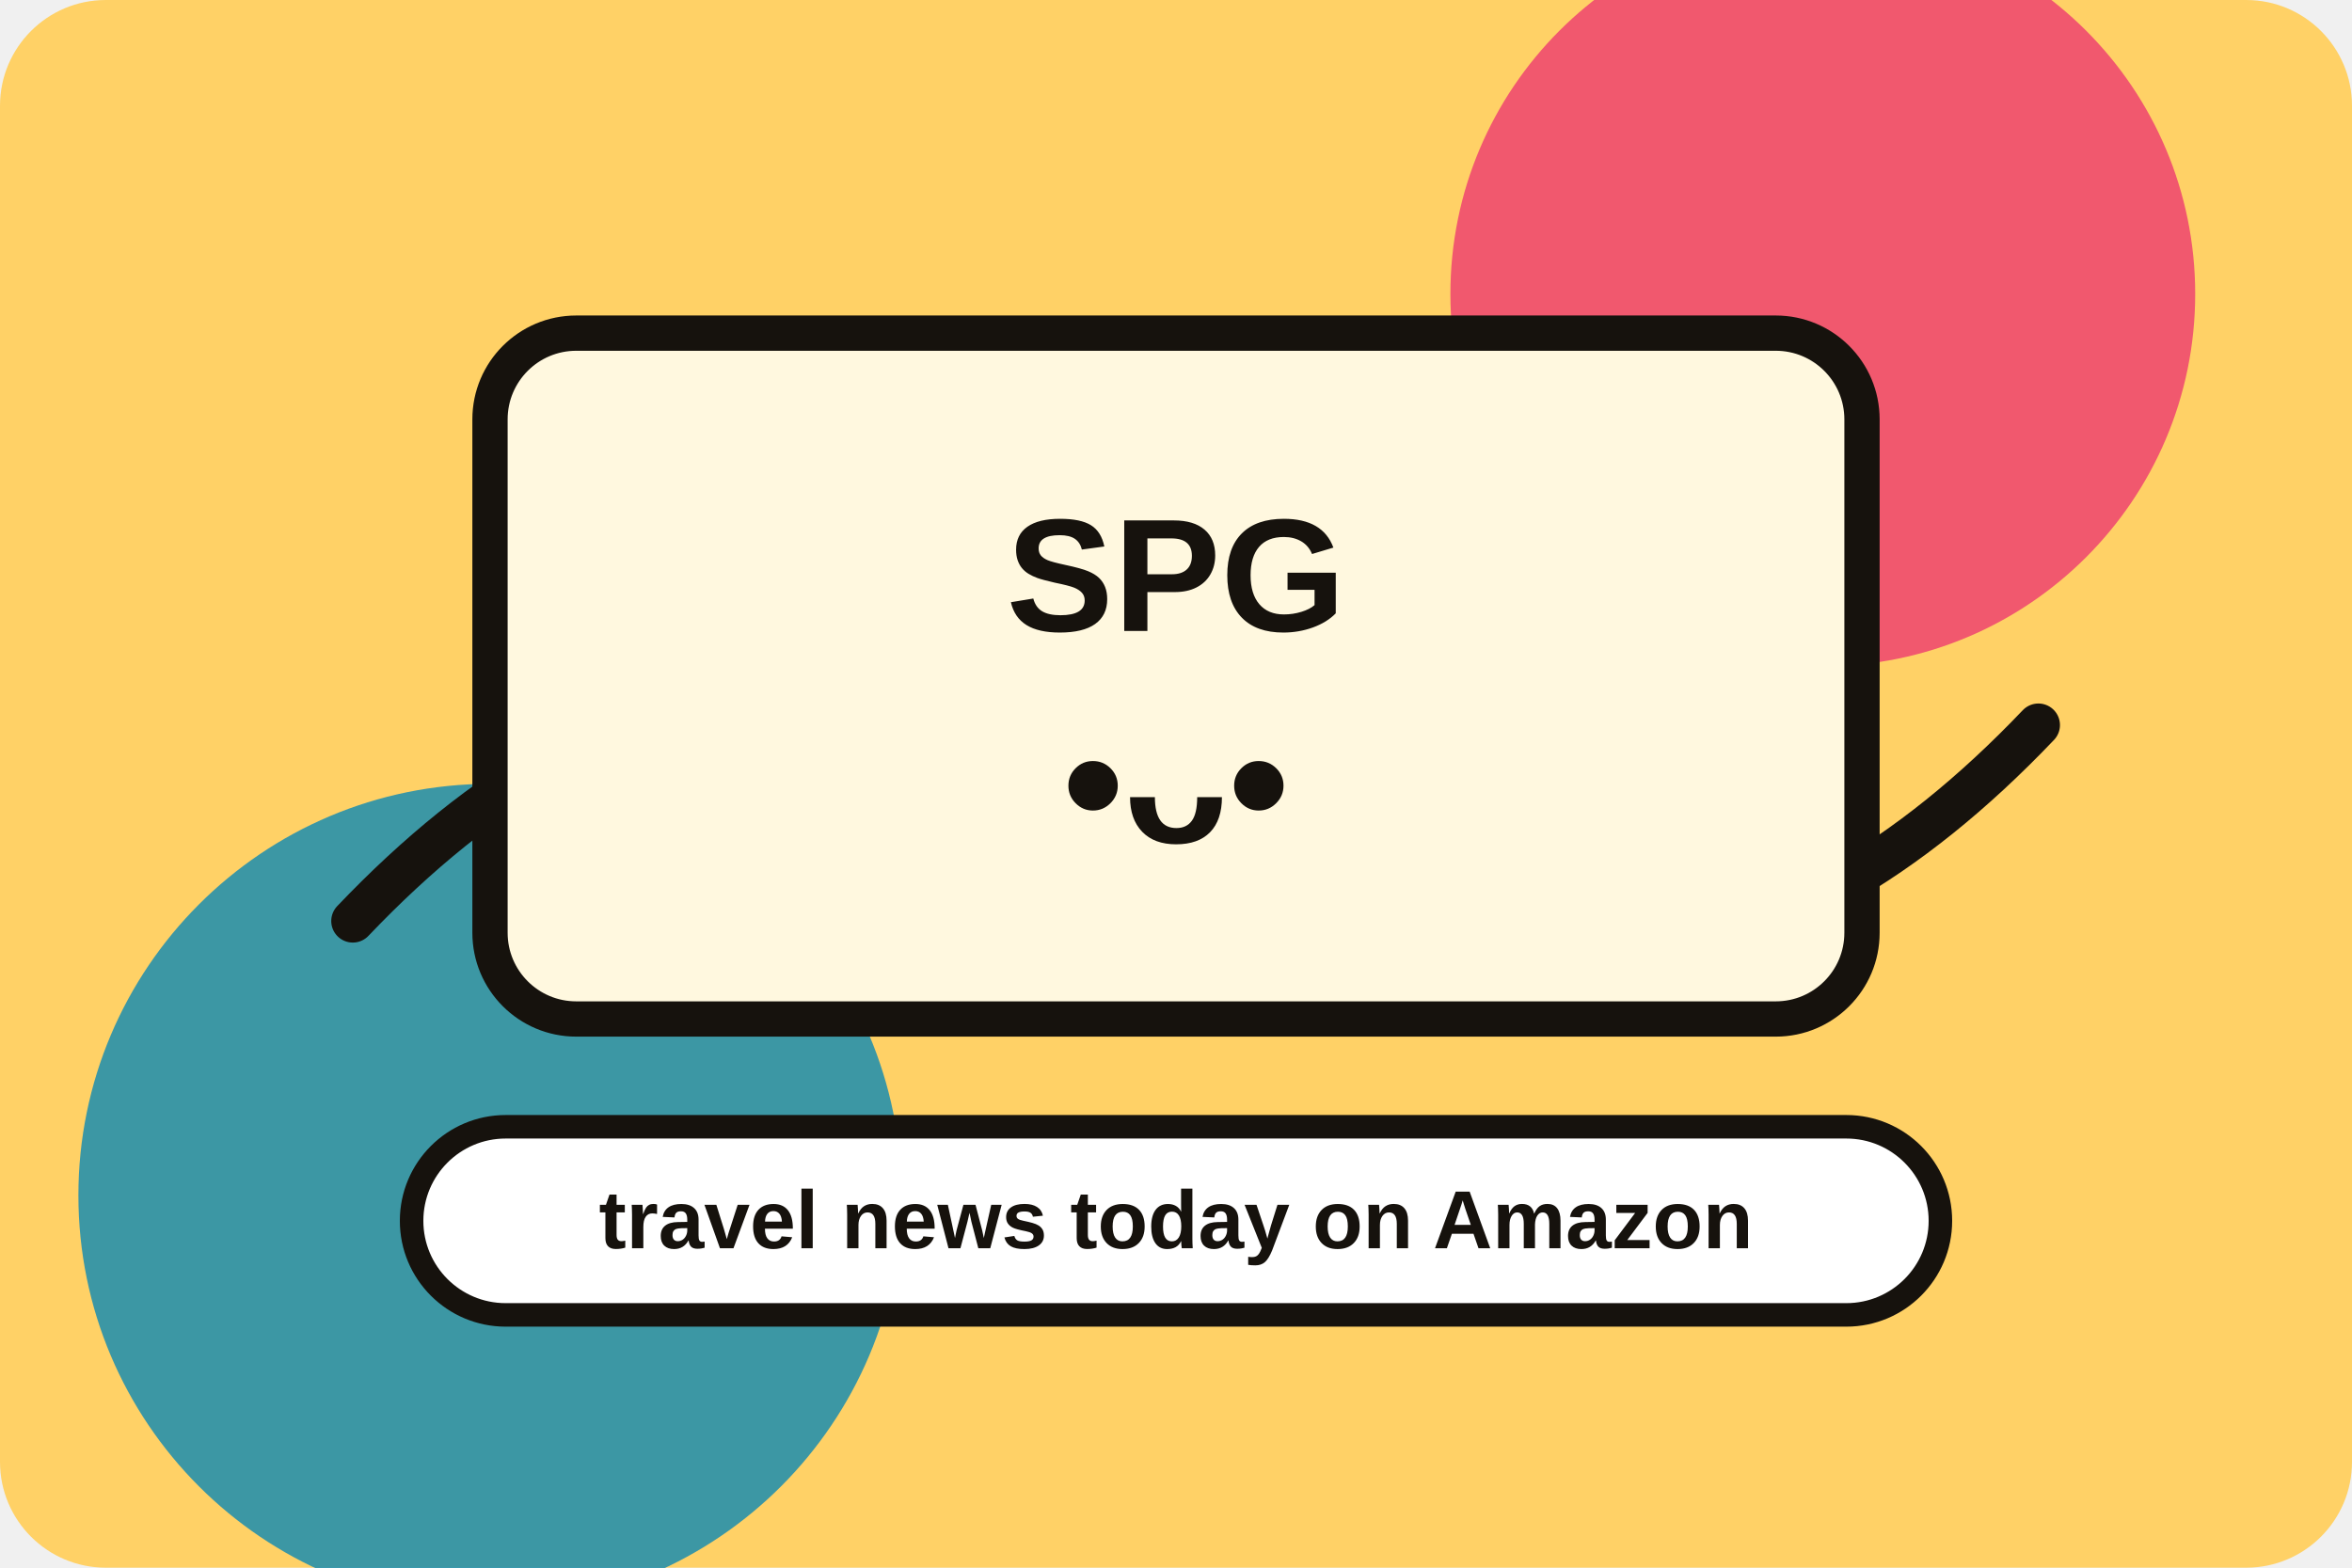
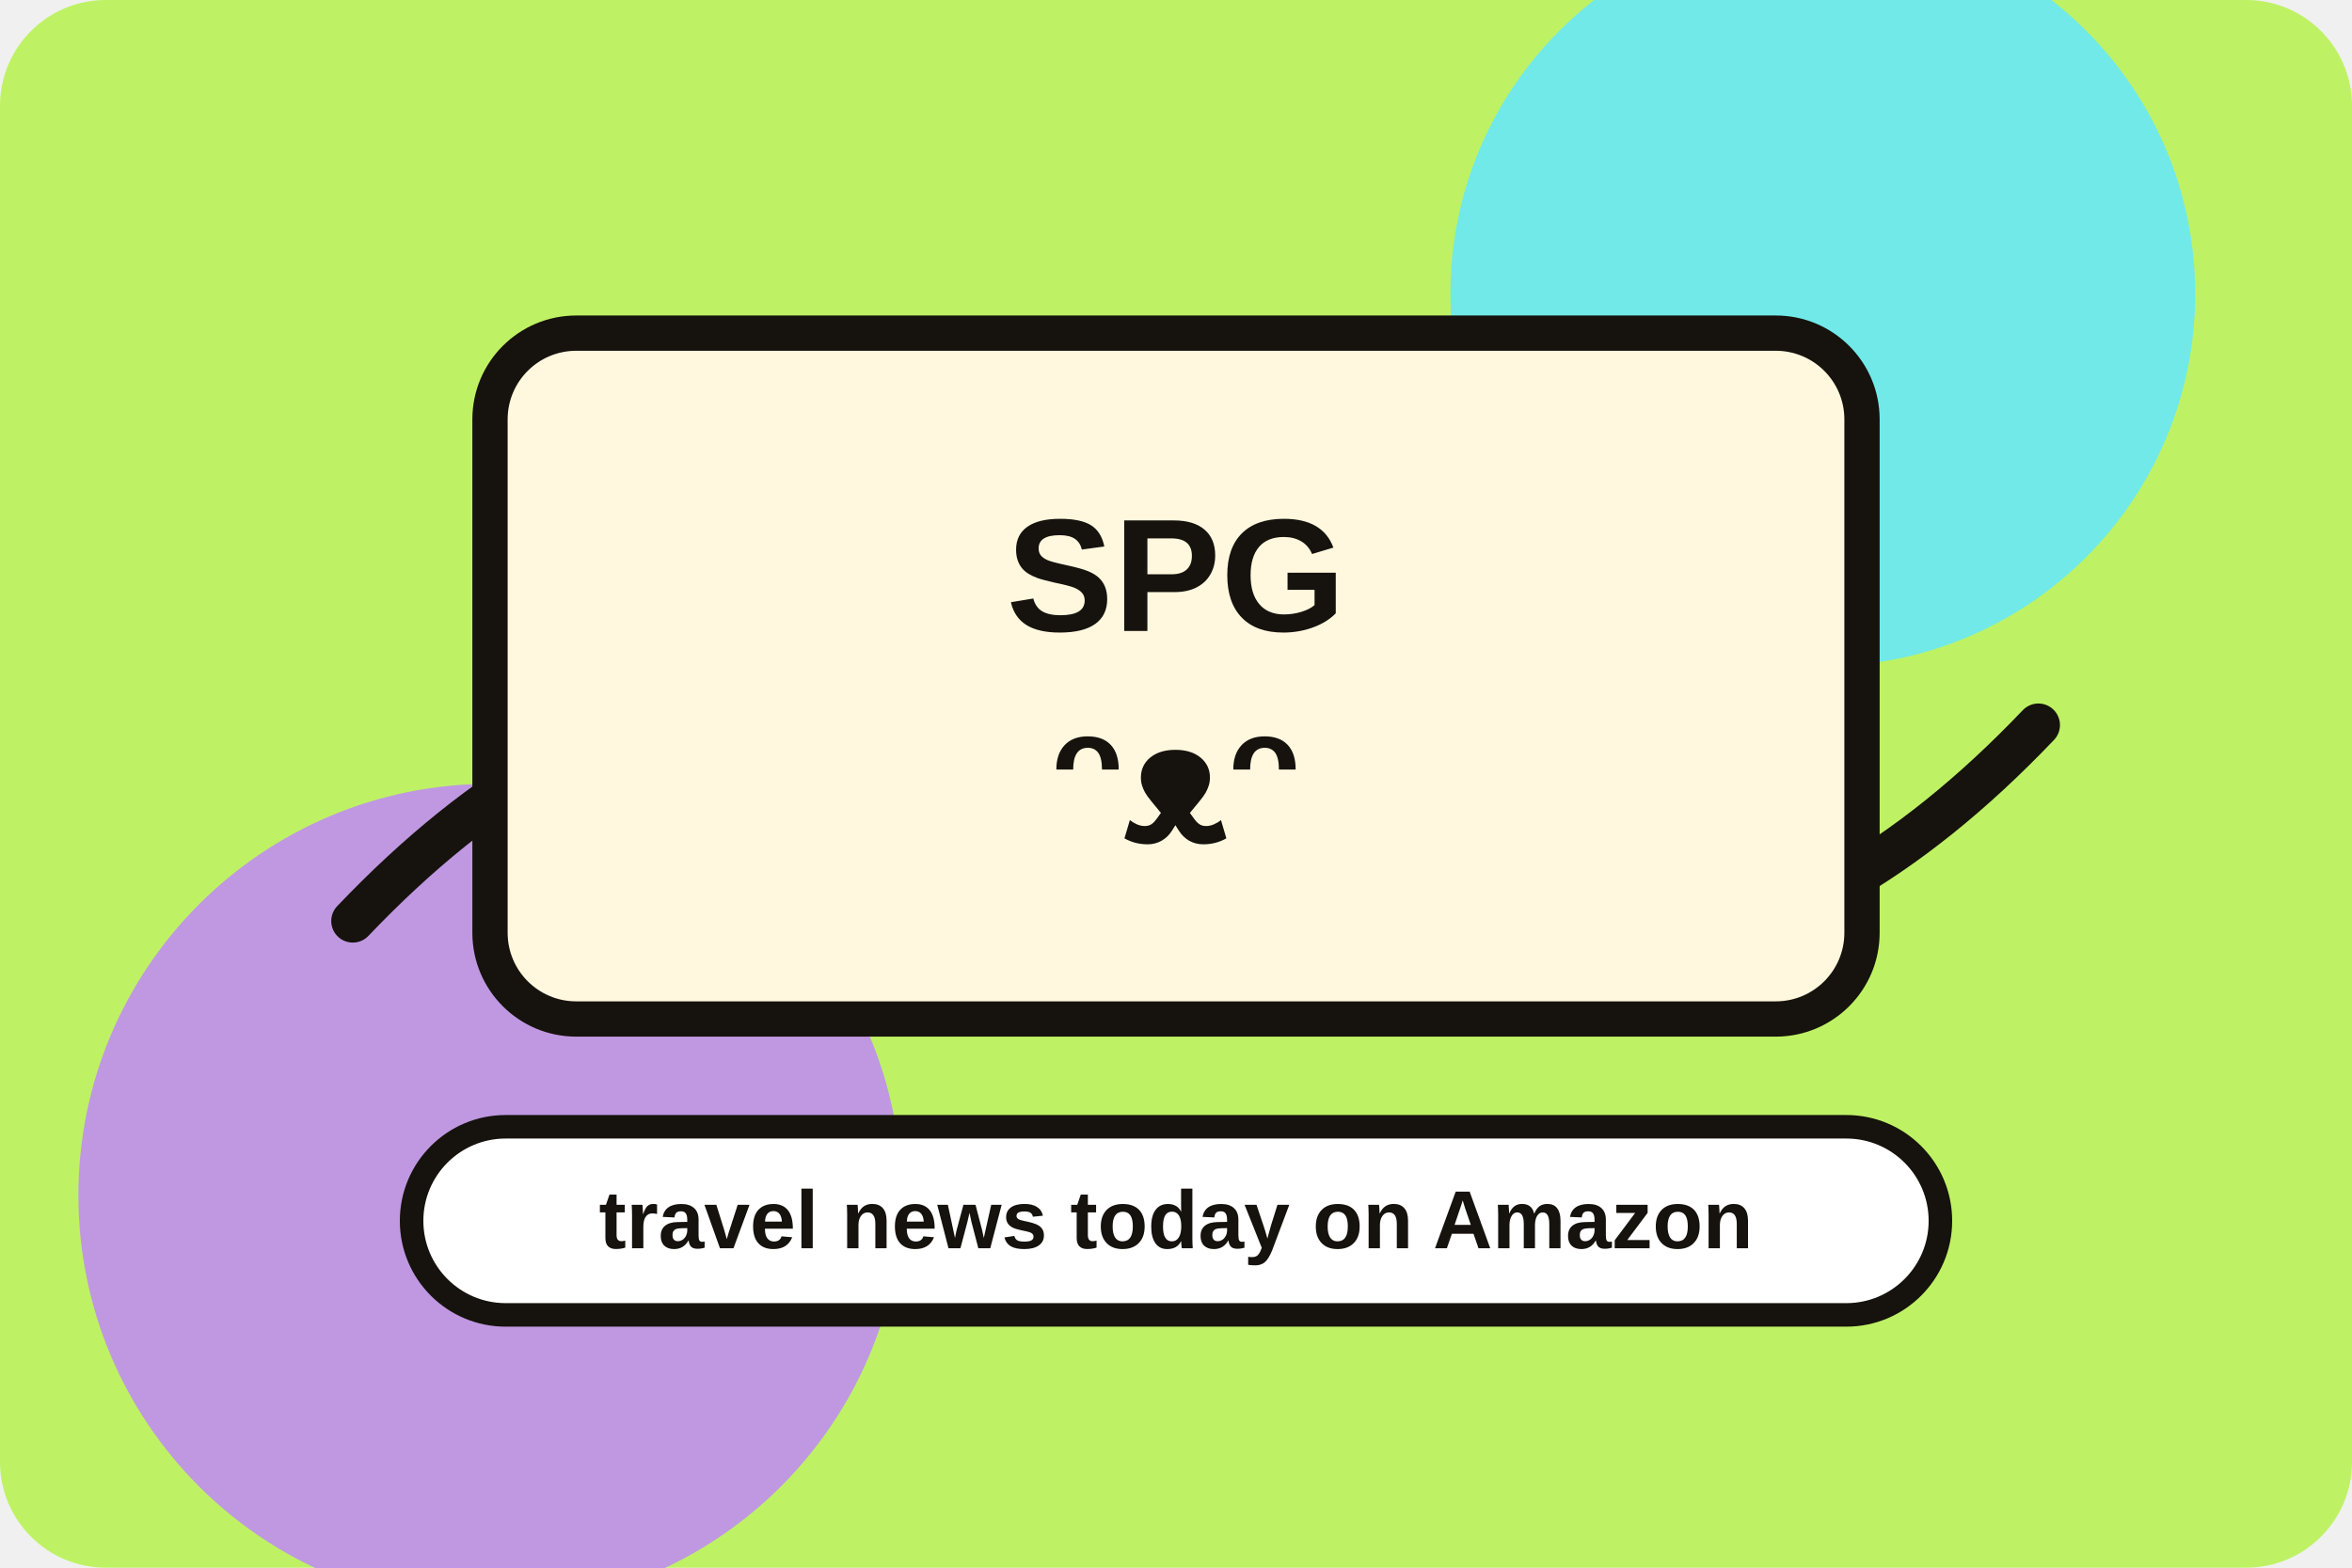
<svg xmlns="http://www.w3.org/2000/svg" viewBox="0 0 1200 800" role="img" aria-label="Original StuffPrettyGood cartoon image for travel news today on Amazon">
-   <rect width="1200" height="800" rx="54" fill="#ffd166" />
-   <circle cx="930" cy="150" r="190" fill="#ef476f" opacity=".88" />
-   <circle cx="250" cy="610" r="210" fill="#118ab2" opacity=".82" />
+   <rect width="1200" height="800" rx="54" fill="#bef264" />
+   <circle cx="930" cy="150" r="190" fill="#67e8f9" opacity=".88" />
+   <circle cx="250" cy="610" r="210" fill="#c084fc" opacity=".82" />
  <path d="M180 470 Q380 260 610 420 T1040 370" fill="none" stroke="#16120d" stroke-width="22" stroke-linecap="round" />
  <rect x="250" y="170" width="700" height="350" rx="44" fill="#fff8df" stroke="#16120d" stroke-width="18" />
  <text x="600" y="322" text-anchor="middle" font-size="82" font-family="Arial, sans-serif" font-weight="900" fill="#16120d">SPG</text>
-   <text x="600" y="430" text-anchor="middle" font-size="88" font-family="Arial, sans-serif" font-weight="900" fill="#16120d">•ᴗ•</text>
+   <text x="600" y="430" text-anchor="middle" font-size="88" font-family="Arial, sans-serif" font-weight="900" fill="#16120d">ᵔᴥᵔ</text>
  <rect x="210" y="575" width="780" height="96" rx="48" fill="#ffffff" stroke="#16120d" stroke-width="12" />
  <text x="600" y="637" text-anchor="middle" font-size="42" font-family="Arial, sans-serif" font-weight="900" fill="#16120d">travel news today on Amazon</text>
</svg>
